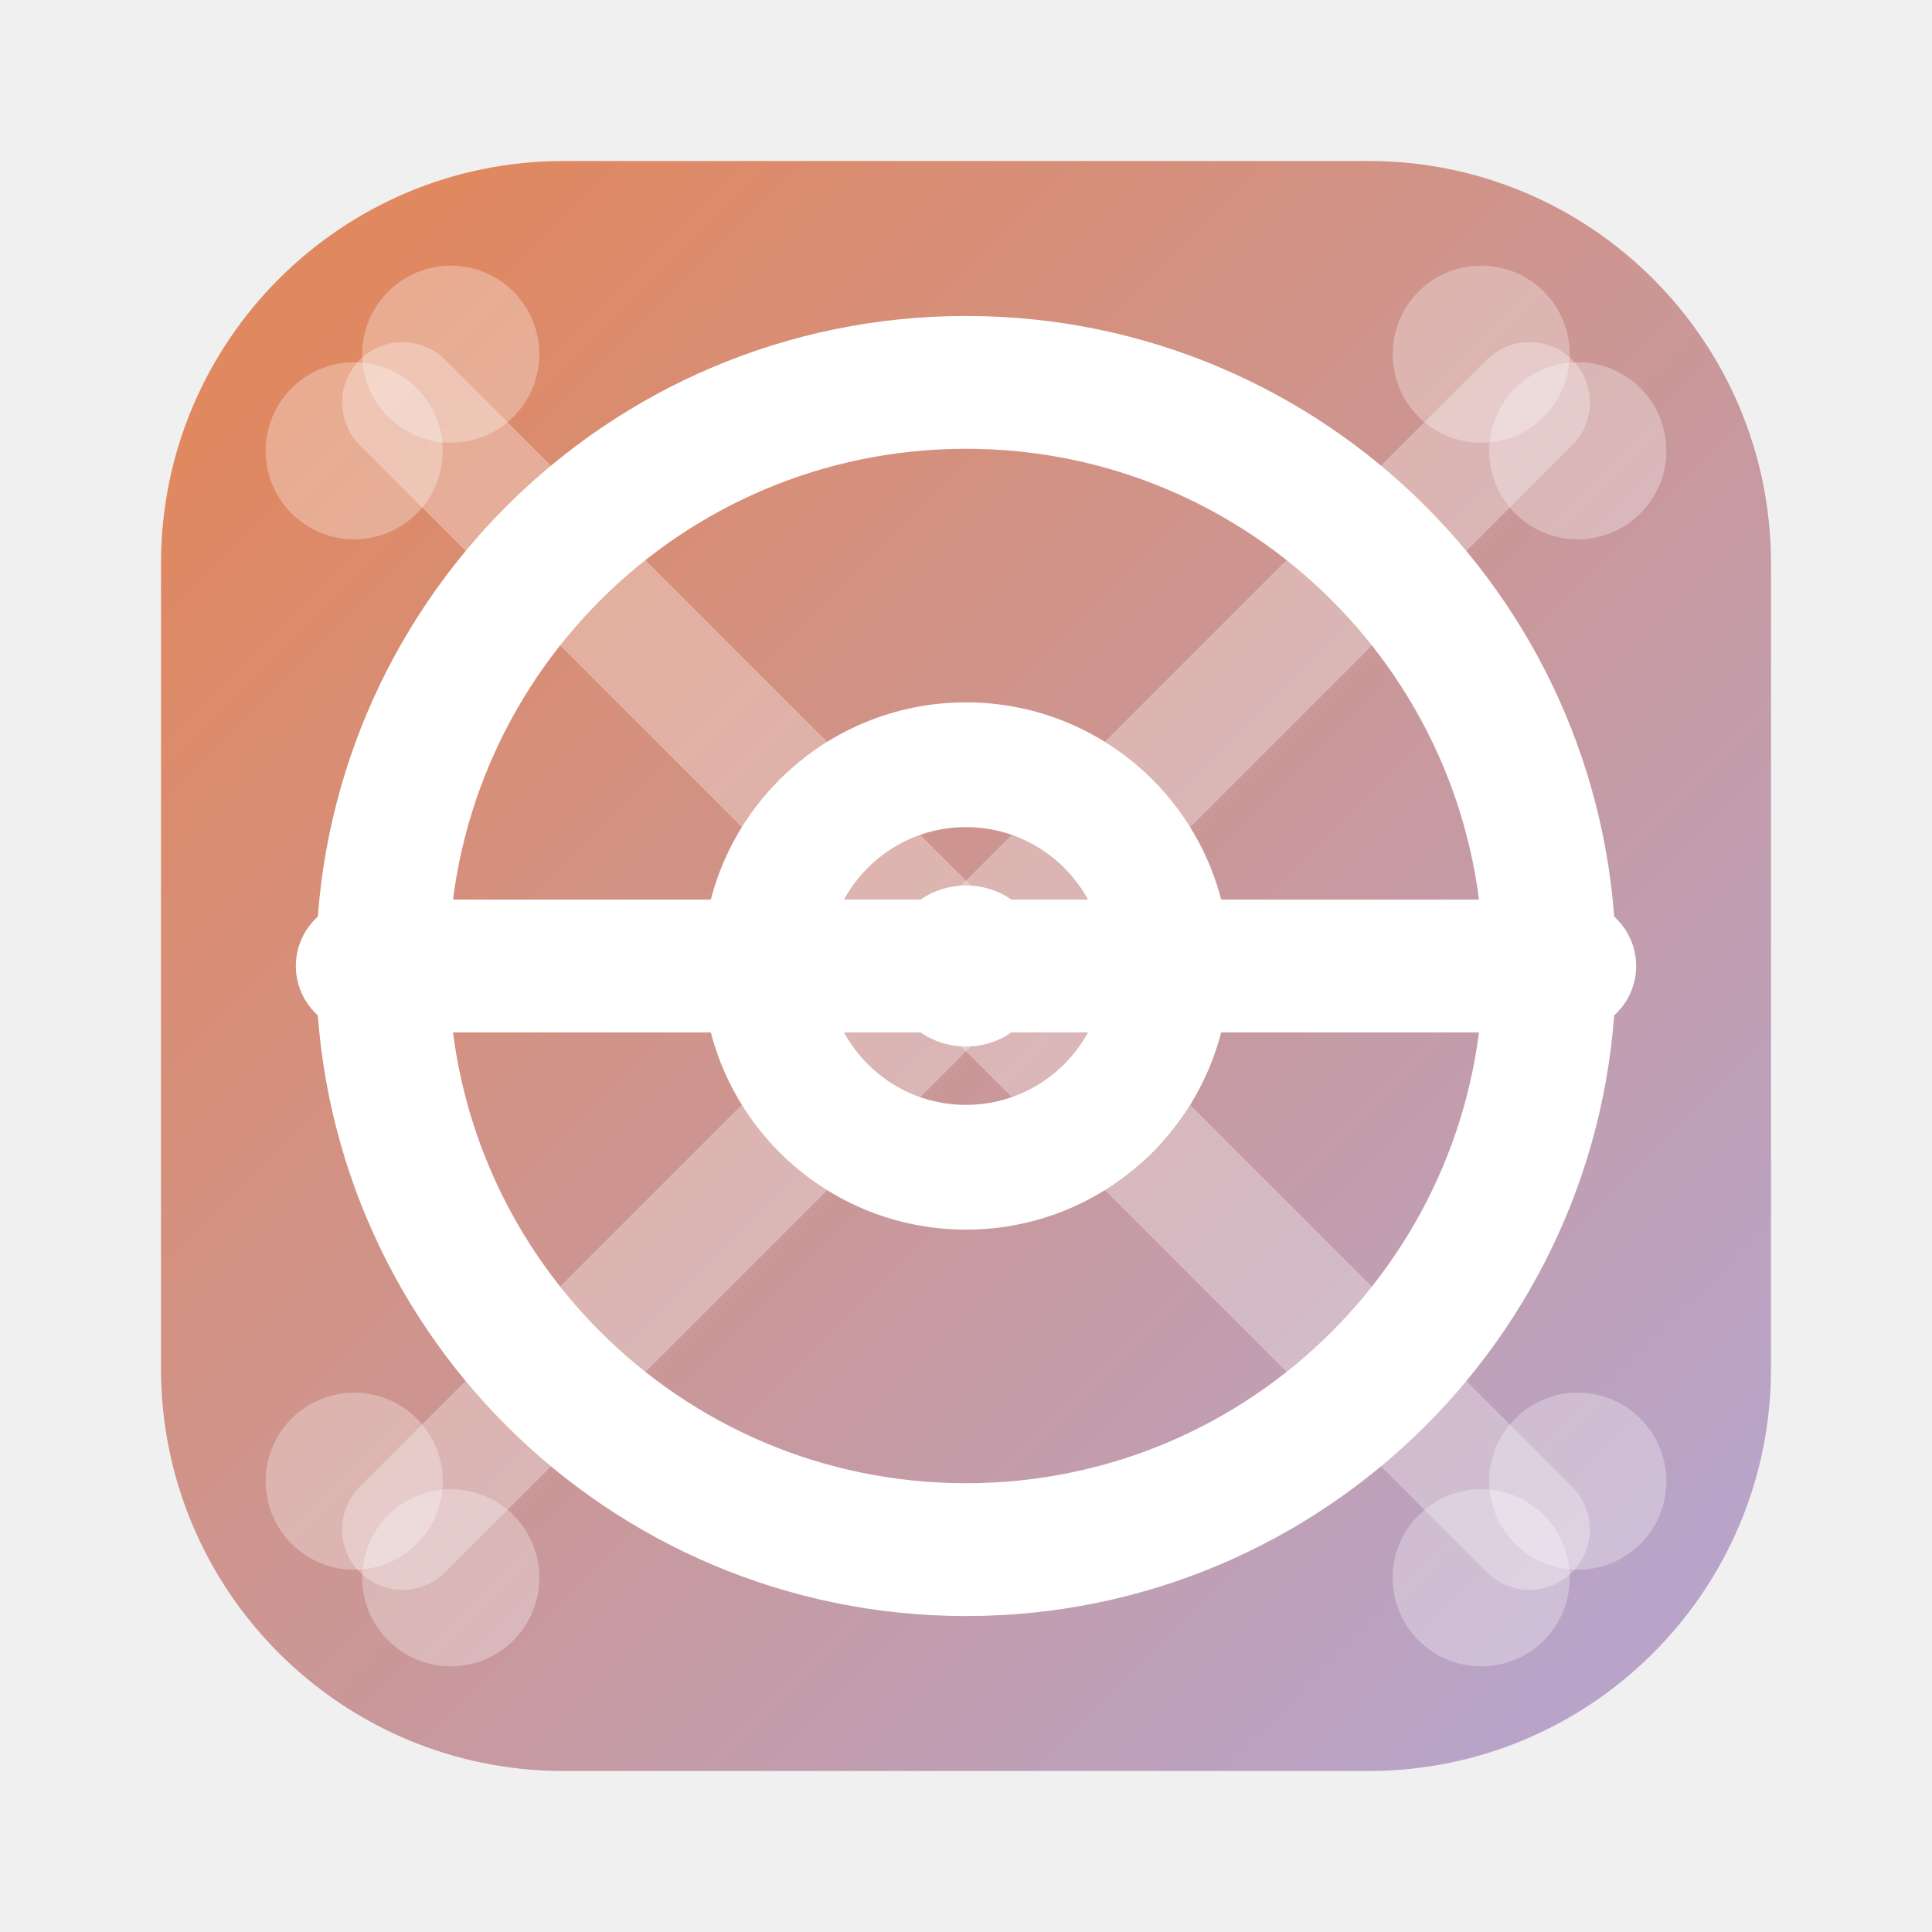
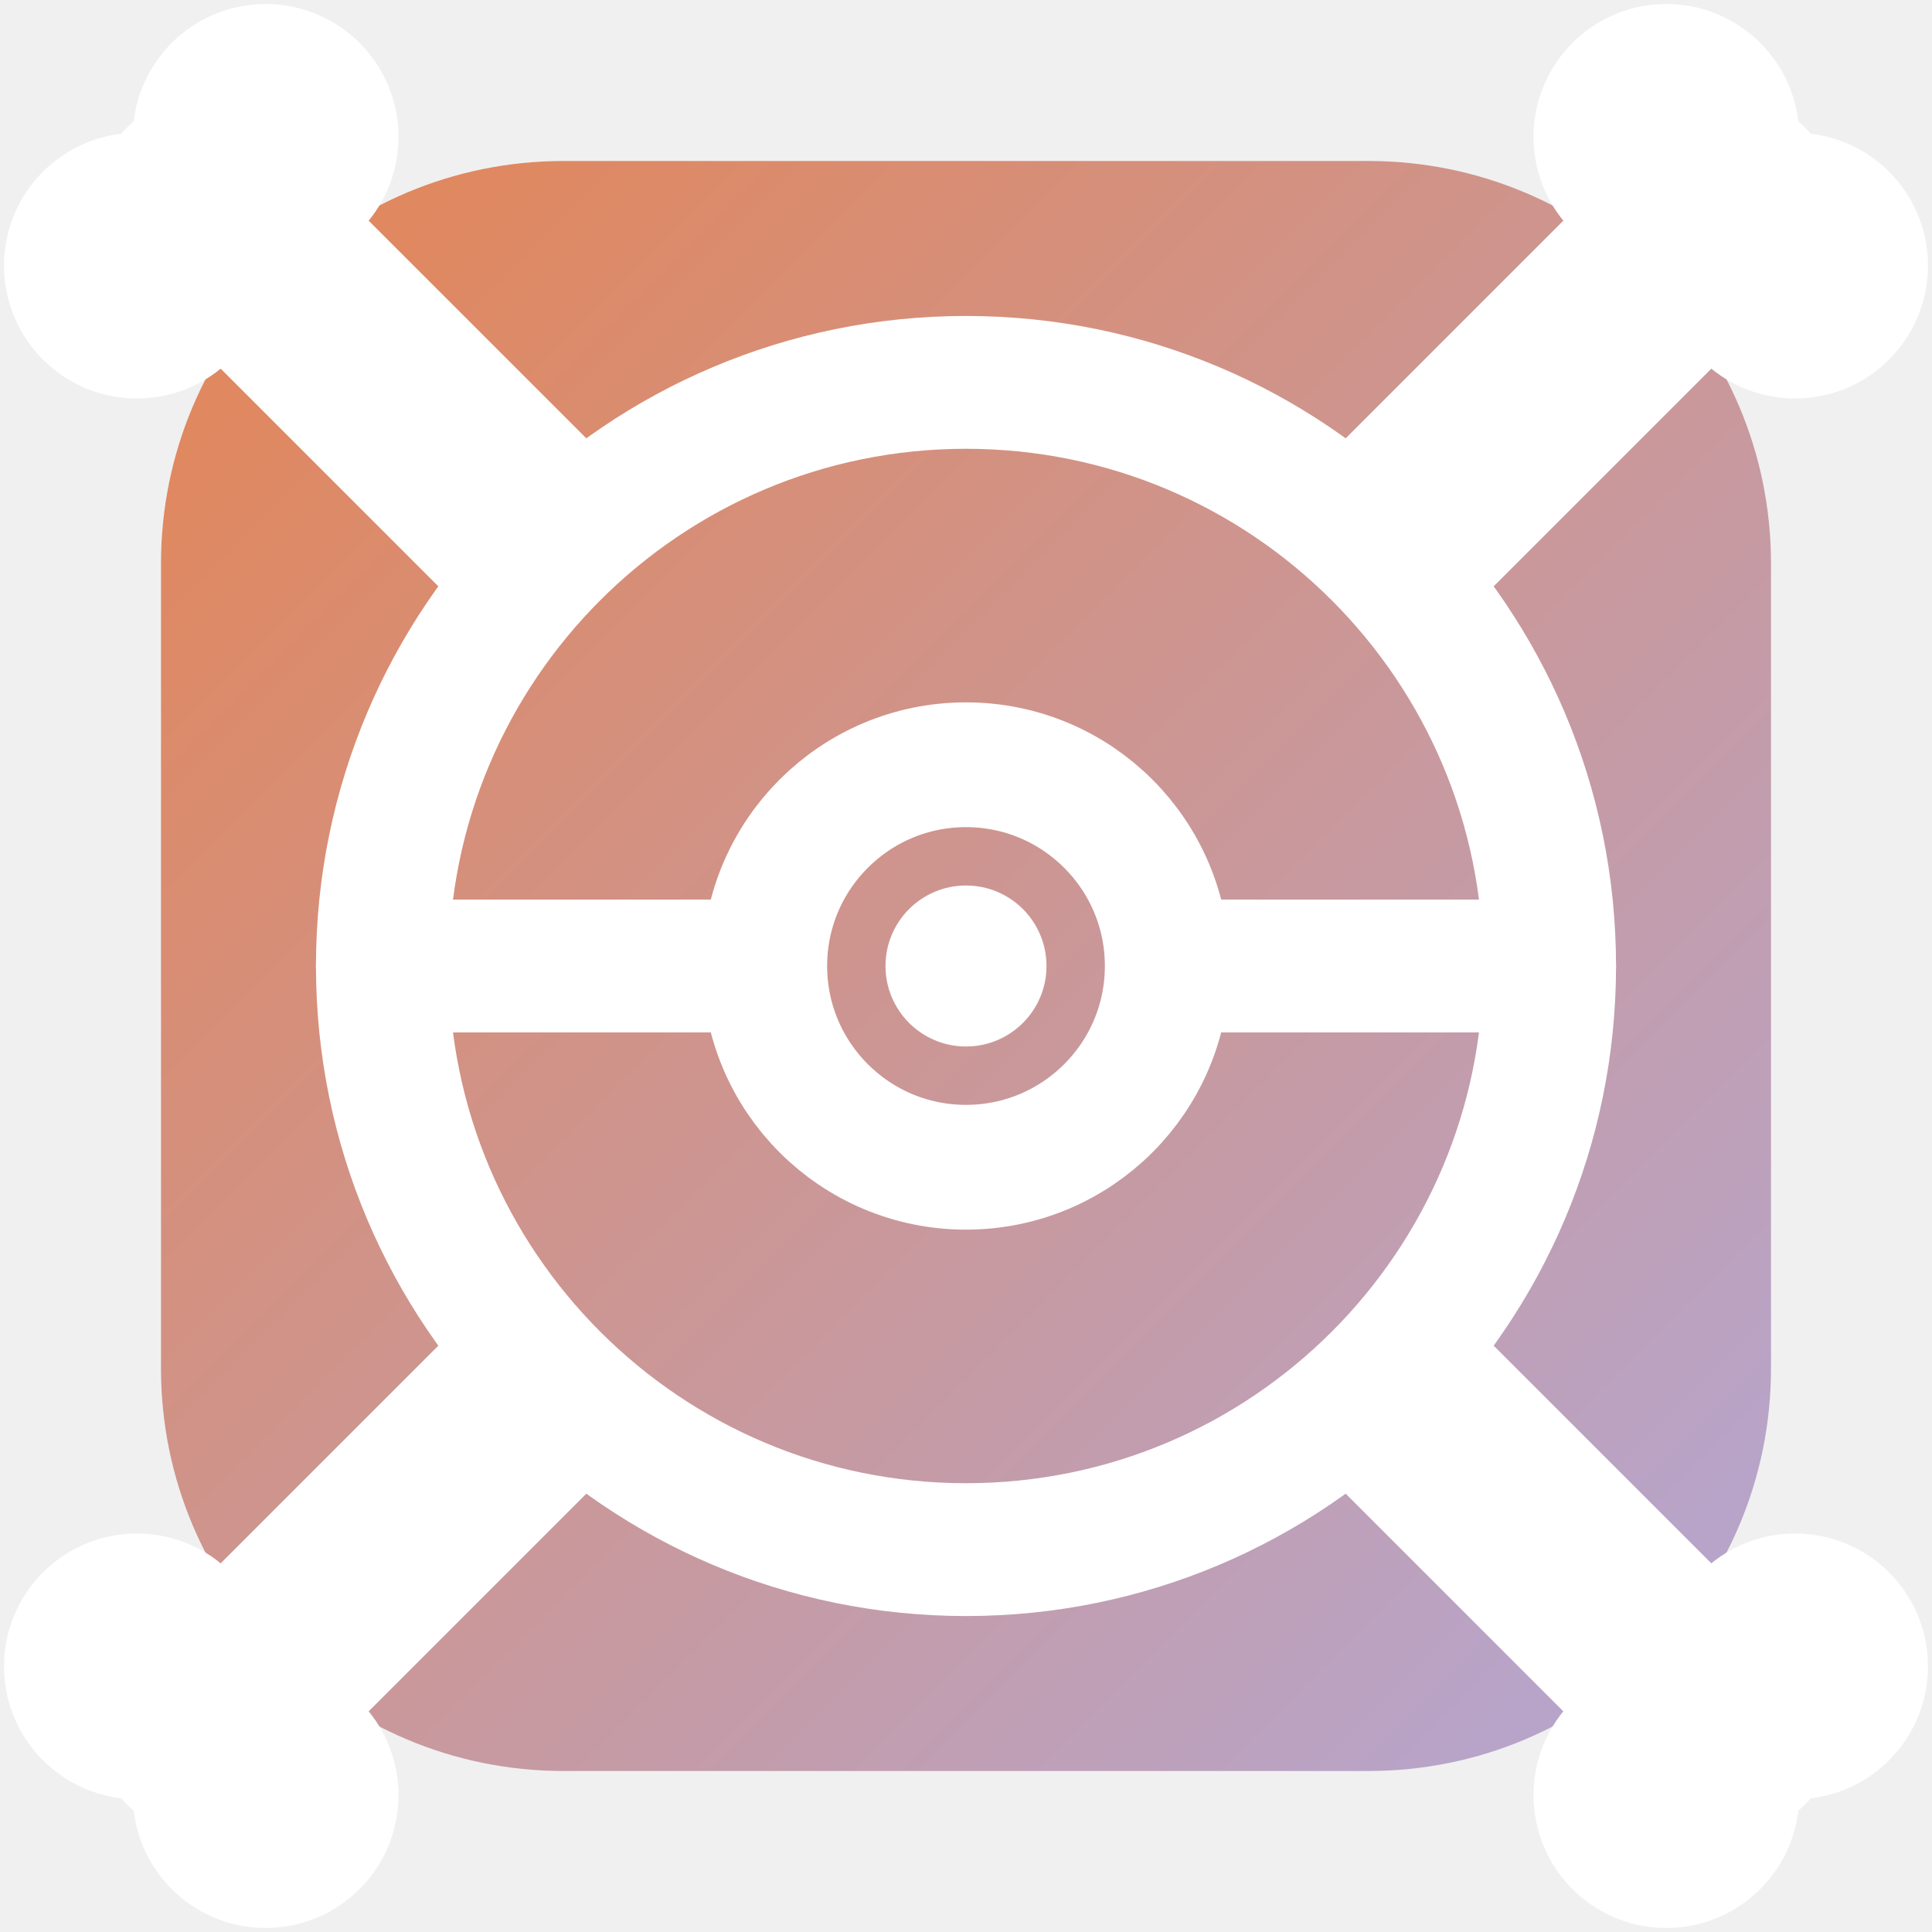
<svg xmlns="http://www.w3.org/2000/svg" width="48" height="48" viewBox="0 0 48 48" fill="none">
  <defs>
    <linearGradient id="bg" x1="8" y1="8" x2="40" y2="40" gradientUnits="userSpaceOnUse">
      <stop offset="0%" stop-color="#e08860" />
      <stop offset="100%" stop-color="#b8a4c8" />
    </linearGradient>
  </defs>
  <rect x="4" y="4" width="40" height="40" rx="10" fill="url(#bg)" />
-   <line x1="10" y1="10" x2="38" y2="38" stroke="rgba(255,255,255,0.3)" stroke-width="3" stroke-linecap="round" />
-   <circle cx="8.8" cy="11.2" r="2.2" fill="rgba(255,255,255,0.3)" />
-   <circle cx="11.2" cy="8.8" r="2.2" fill="rgba(255,255,255,0.3)" />
-   <circle cx="36.8" cy="39.2" r="2.2" fill="rgba(255,255,255,0.3)" />
-   <circle cx="39.2" cy="36.8" r="2.2" fill="rgba(255,255,255,0.3)" />
-   <line x1="38" y1="10" x2="10" y2="38" stroke="rgba(255,255,255,0.3)" stroke-width="3" stroke-linecap="round" />
-   <circle cx="39.2" cy="11.2" r="2.2" fill="rgba(255,255,255,0.3)" />
-   <circle cx="36.8" cy="8.8" r="2.2" fill="rgba(255,255,255,0.3)" />
-   <circle cx="11.2" cy="39.2" r="2.2" fill="rgba(255,255,255,0.3)" />
-   <circle cx="8.8" cy="36.8" r="2.2" fill="rgba(255,255,255,0.3)" />
+   <line x1="5" y1="5" x2="43" y2="43" stroke="#fff" stroke-width="5.2" stroke-linecap="round" />
+   <circle cx="3.4" cy="6.6" r="3.3" fill="#fff" />
+   <circle cx="6.6" cy="3.4" r="3.3" fill="#fff" />
+   <circle cx="41.4" cy="44.6" r="3.3" fill="#fff" />
+   <circle cx="44.6" cy="41.4" r="3.3" fill="#fff" />
+   <line x1="43" y1="5" x2="5" y2="43" stroke="#fff" stroke-width="5.2" stroke-linecap="round" />
+   <circle cx="44.6" cy="6.6" r="3.3" fill="#fff" />
+   <circle cx="41.4" cy="3.4" r="3.3" fill="#fff" />
+   <circle cx="6.6" cy="44.6" r="3.3" fill="#fff" />
+   <circle cx="3.4" cy="41.4" r="3.3" fill="#fff" />
+   <circle cx="24" cy="24" r="13.5" fill="url(#bg)" />
  <circle cx="24" cy="24" r="14.5" stroke="#fff" stroke-width="3.3" fill="none" />
-   <line x1="9" y1="24" x2="39" y2="24" stroke="#fff" stroke-width="3.3" stroke-linecap="round" />
-   <circle cx="24" cy="24" r="5" stroke="#fff" stroke-width="3.1" fill="none" />
+   <line x1="9.5" y1="24" x2="38.5" y2="24" stroke="#fff" stroke-width="3.3" stroke-linecap="round" />
+   <circle cx="24" cy="24" r="5" stroke="#fff" stroke-width="3.1" fill="url(#bg)" />
  <circle cx="24" cy="24" r="2" fill="#fff" />
</svg>
